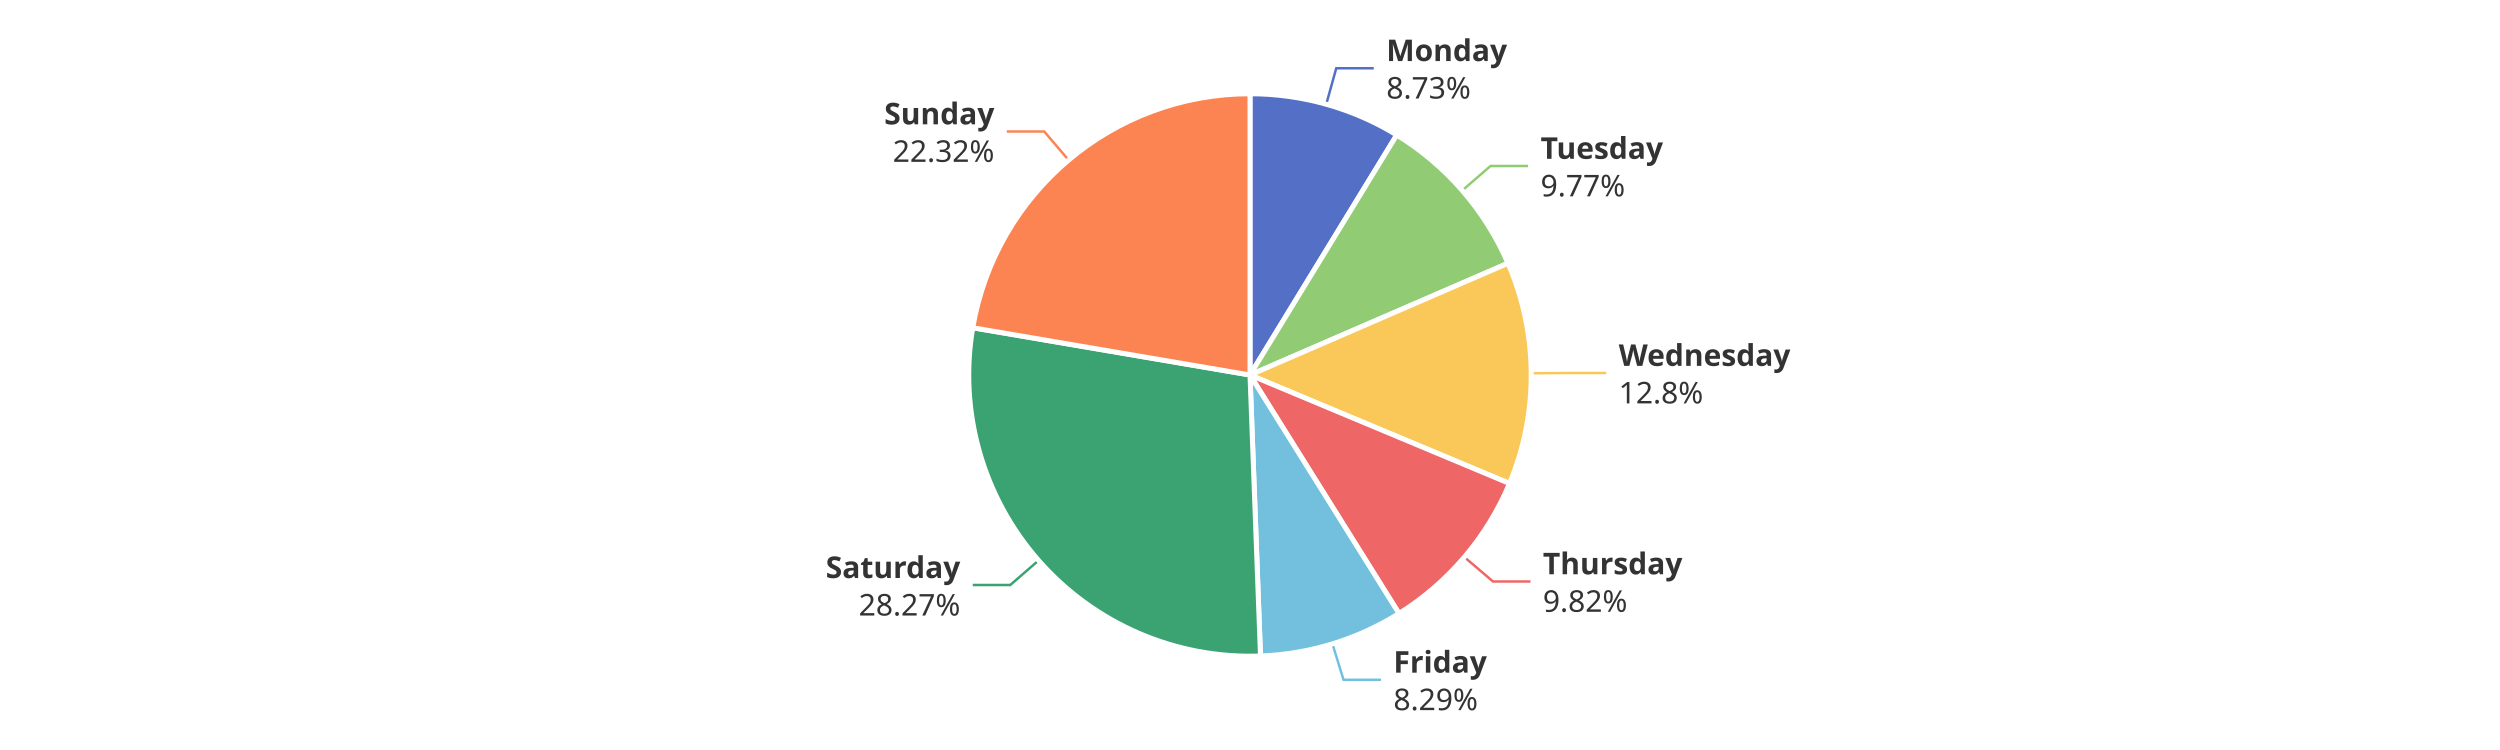
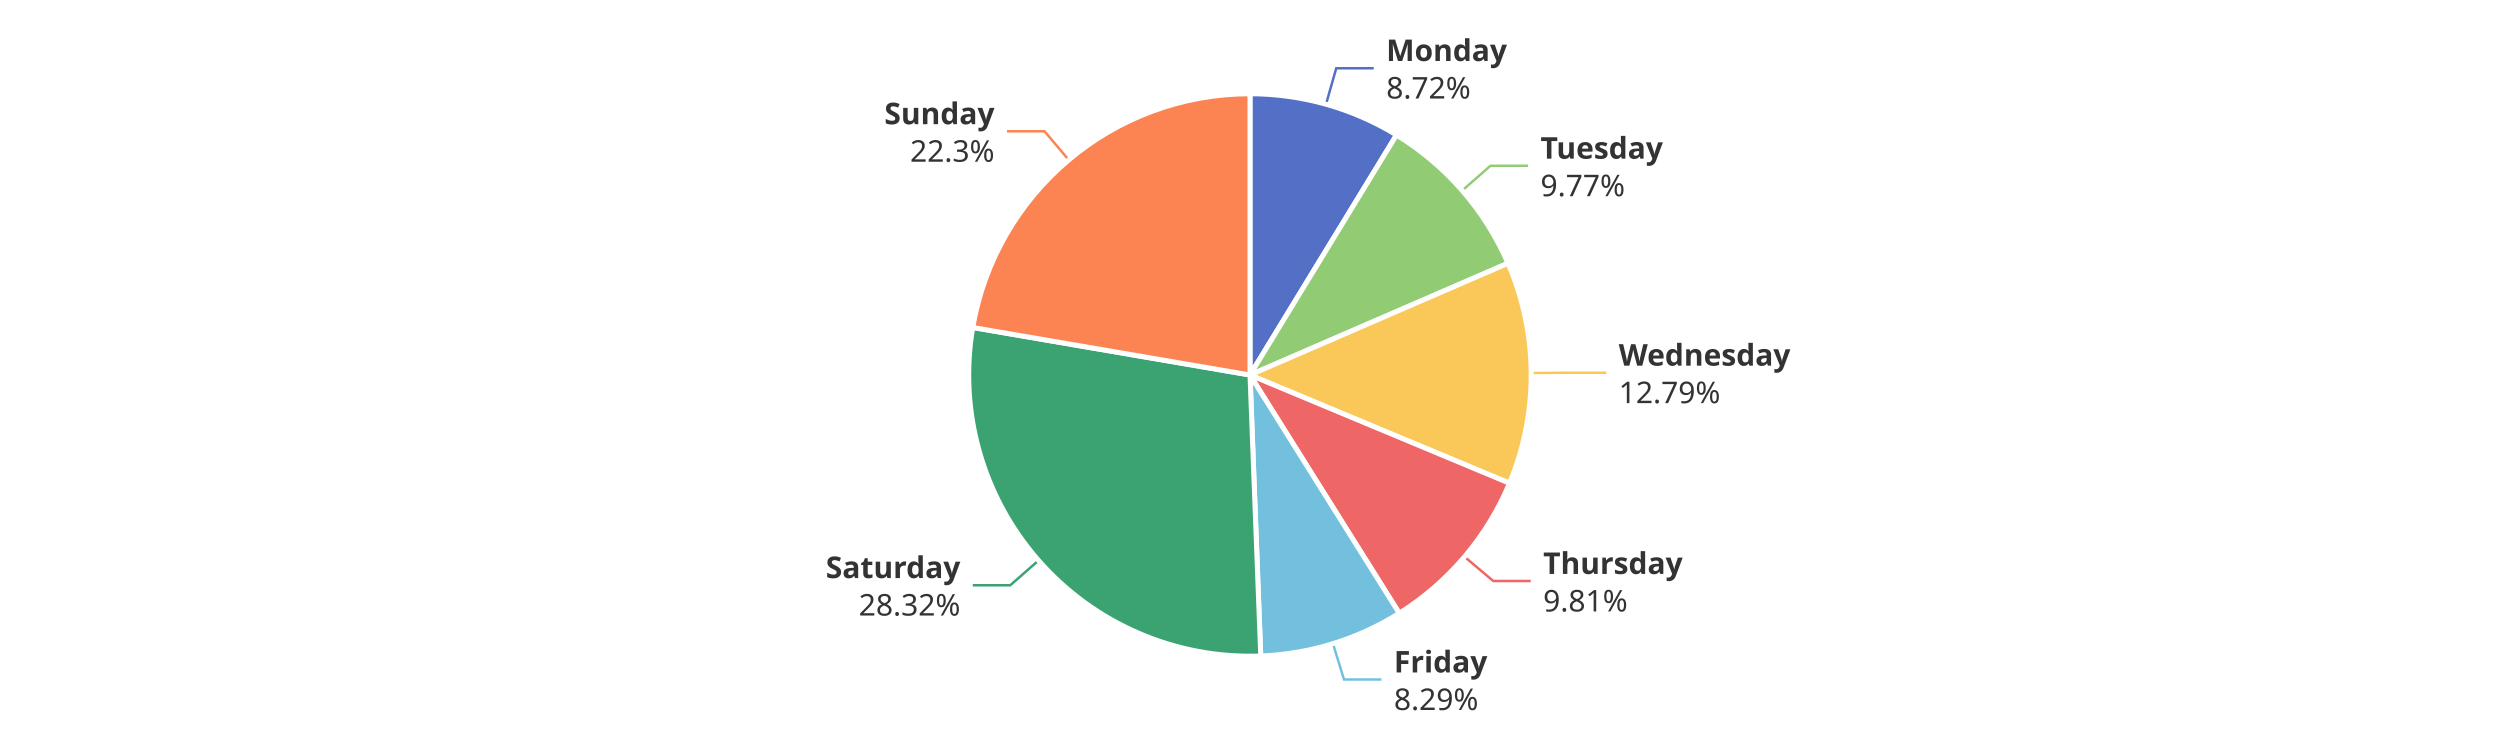
<svg xmlns="http://www.w3.org/2000/svg" width="1000" height="300" version="1.1" baseProfile="full" viewBox="0 0 1000 300">
  <rect width="1000" height="300" x="0" y="0" id="0" fill="#ffffff" />
-   <polyline points="530.5 41.7 534.5 27.3 549.5 27.3" fill="none" stroke="#5470c6" />
-   <polyline points="584.9 76.2 596.2 66.4 611.2 66.4" fill="none" stroke="#91cc75" />
-   <polyline points="612.5 149.3 627.5 149.2 642.5 149.2" fill="none" stroke="#fac858" />
-   <polyline points="585.7 222.8 597.2 232.6 612.2 232.6" fill="none" stroke="#ee6666" />
-   <polyline points="533 257.6 537.4 271.9 552.4 271.9" fill="none" stroke="#73c0de" />
-   <polyline points="415.4 224.2 404.1 234 389.1 234" fill="none" stroke="#3ba272" />
-   <polyline points="427.4 64 417.7 52.6 402.7 52.6" fill="none" stroke="#fc8452" />
-   <path d="M500 37.5A112.5 112.5 0 0 1 558.7 54L500 150Z" fill="#5470c6" stroke="#fff" stroke-width="2" stroke-linejoin="round" />
-   <path d="M558.7 54A112.5 112.5 0 0 1 603.2 105.3L500 150Z" fill="#91cc75" stroke="#fff" stroke-width="2" stroke-linejoin="round" />
-   <path d="M603.2 105.3A112.5 112.5 0 0 1 603.8 193.4L500 150Z" fill="#fac858" stroke="#fff" stroke-width="2" stroke-linejoin="round" />
-   <path d="M603.8 193.4A112.5 112.5 0 0 1 559.6 245.4L500 150Z" fill="#ee6666" stroke="#fff" stroke-width="2" stroke-linejoin="round" />
-   <path d="M559.6 245.4A112.5 112.5 0 0 1 504.2 262.4L500 150Z" fill="#73c0de" stroke="#fff" stroke-width="2" stroke-linejoin="round" />
-   <path d="M504.2 262.4A112.5 112.5 0 0 1 389.1 131.1L500 150Z" fill="#3ba272" stroke="#fff" stroke-width="2" stroke-linejoin="round" />
-   <path d="M389.1 131.1A112.5 112.5 0 0 1 500 37.5L500 150Z" fill="#fc8452" stroke="#fff" stroke-width="2" stroke-linejoin="round" />
-   <path d="M0 -15l42.8 0l0 30l-42.8 0Z" transform="translate(554.5315 27.2652)" fill="none" />
-   <text dominant-baseline="central" text-anchor="start" style="font-size:12px;font-family:sans-serif;font-weight:bold;" y="-7.5" transform="translate(554.5315 27.2652)" fill="#333" stroke="rgb(255,255,255)" stroke-width="2" paint-order="stroke" stroke-miterlimit="2">Monday</text>
-   <text dominant-baseline="central" text-anchor="start" style="font-size:12px;font-family:sans-serif;" y="7.5" transform="translate(554.5315 27.2652)" fill="#333" stroke="rgb(255,255,255)" stroke-width="2" paint-order="stroke" stroke-miterlimit="2">8.73%</text>
-   <path d="M0 -15l46.2 0l0 30l-46.2 0Z" transform="translate(616.2459 66.376)" fill="none" />
-   <text dominant-baseline="central" text-anchor="start" style="font-size:12px;font-family:sans-serif;font-weight:bold;" y="-7.5" transform="translate(616.2459 66.376)" fill="#333" stroke="rgb(255,255,255)" stroke-width="2" paint-order="stroke" stroke-miterlimit="2">Tuesday</text>
-   <text dominant-baseline="central" text-anchor="start" style="font-size:12px;font-family:sans-serif;" y="7.5" transform="translate(616.2459 66.376)" fill="#333" stroke="rgb(255,255,255)" stroke-width="2" paint-order="stroke" stroke-miterlimit="2">9.77%</text>
-   <path d="M0 -15l63.6 0l0 30l-63.6 0Z" transform="translate(647.4975 149.1989)" fill="none" />
-   <text dominant-baseline="central" text-anchor="start" style="font-size:12px;font-family:sans-serif;font-weight:bold;" y="-7.5" transform="translate(647.4975 149.1989)" fill="#333" stroke="rgb(255,255,255)" stroke-width="2" paint-order="stroke" stroke-miterlimit="2">Wednesday</text>
-   <text dominant-baseline="central" text-anchor="start" style="font-size:12px;font-family:sans-serif;" y="7.5" transform="translate(647.4975 149.1989)" fill="#333" stroke="rgb(255,255,255)" stroke-width="2" paint-order="stroke" stroke-miterlimit="2">12.8%</text>
-   <path d="M0 -15l50.2 0l0 30l-50.2 0Z" transform="translate(617.1596 232.5607)" fill="none" />
-   <text dominant-baseline="central" text-anchor="start" style="font-size:12px;font-family:sans-serif;font-weight:bold;" y="-7.5" transform="translate(617.1596 232.5607)" fill="#333" stroke="rgb(255,255,255)" stroke-width="2" paint-order="stroke" stroke-miterlimit="2">Thursday</text>
-   <text dominant-baseline="central" text-anchor="start" style="font-size:12px;font-family:sans-serif;" y="7.5" transform="translate(617.1596 232.5607)" fill="#333" stroke="rgb(255,255,255)" stroke-width="2" paint-order="stroke" stroke-miterlimit="2">9.82%</text>
-   <path d="M0 -15l34.2 0l0 30l-34.2 0Z" transform="translate(557.3753 271.8989)" fill="none" />
-   <text dominant-baseline="central" text-anchor="start" style="font-size:12px;font-family:sans-serif;font-weight:bold;" y="-7.5" transform="translate(557.3753 271.8989)" fill="#333" stroke="rgb(255,255,255)" stroke-width="2" paint-order="stroke" stroke-miterlimit="2">Friday</text>
-   <text dominant-baseline="central" text-anchor="start" style="font-size:12px;font-family:sans-serif;" y="7.5" transform="translate(557.3753 271.8989)" fill="#333" stroke="rgb(255,255,255)" stroke-width="2" paint-order="stroke" stroke-miterlimit="2">8.29%</text>
-   <path d="M-48.2 -15l48.2 0l0 30l-48.2 0Z" transform="translate(384.1228 234.0465)" fill="none" />
-   <text dominant-baseline="central" text-anchor="end" style="font-size:12px;font-family:sans-serif;font-weight:bold;" y="-7.5" transform="translate(384.1228 234.0465)" fill="#333" stroke="rgb(255,255,255)" stroke-width="2" paint-order="stroke" stroke-miterlimit="2">Saturday</text>
-   <text dominant-baseline="central" text-anchor="end" style="font-size:12px;font-family:sans-serif;" y="7.5" transform="translate(384.1228 234.0465)" fill="#333" stroke="rgb(255,255,255)" stroke-width="2" paint-order="stroke" stroke-miterlimit="2">28.27%</text>
-   <path d="M-40.9 -15l40.9 0l0 30l-40.9 0Z" transform="translate(397.7449 52.5815)" fill="none" />
-   <text dominant-baseline="central" text-anchor="end" style="font-size:12px;font-family:sans-serif;font-weight:bold;" y="-7.5" transform="translate(397.7449 52.5815)" fill="#333" stroke="rgb(255,255,255)" stroke-width="2" paint-order="stroke" stroke-miterlimit="2">Sunday</text>
-   <text dominant-baseline="central" text-anchor="end" style="font-size:12px;font-family:sans-serif;" y="7.5" transform="translate(397.7449 52.5815)" fill="#333" stroke="rgb(255,255,255)" stroke-width="2" paint-order="stroke" stroke-miterlimit="2">22.32%</text>
+   <polyline points="530.4 41.7 534.5 27.3 549.5 27.3" fill="none" stroke="#5470c6" />
+   <polyline points="584.9 76.2 596.2 66.3 611.2 66.3" fill="none" stroke="#91cc75" />
+   <polyline points="612.5 149.2 627.5 149.1 642.5 149.1" fill="none" stroke="#fac858" />
+   <polyline points="585.8 222.7 597.3 232.4 612.3 232.4" fill="none" stroke="#ee6666" />
+   <polyline points="533.2 257.5 537.6 271.8 552.6 271.8" fill="none" stroke="#73c0de" />
+   <polyline points="415.4 224.2 404.1 234.1 389.1 234.1" fill="none" stroke="#3ba272" />
+   <polyline points="427.5 64 417.8 52.5 402.8 52.5" fill="none" stroke="#fc8452" />
+   <path d="M500 37.5A112.5 112.5 0 0 1 558.6 54L500 150Z" fill="#5470c6" stroke="#fff" stroke-width="2" stroke-linejoin="round" />
+   <path d="M558.6 54A112.5 112.5 0 0 1 603.2 105.3L500 150Z" fill="#91cc75" stroke="#fff" stroke-width="2" stroke-linejoin="round" />
+   <path d="M603.2 105.3A112.5 112.5 0 0 1 603.8 193.3L500 150Z" fill="#fac858" stroke="#fff" stroke-width="2" stroke-linejoin="round" />
+   <path d="M603.8 193.3A112.5 112.5 0 0 1 559.7 245.3L500 150Z" fill="#ee6666" stroke="#fff" stroke-width="2" stroke-linejoin="round" />
+   <path d="M559.7 245.3A112.5 112.5 0 0 1 504.3 262.4L500 150Z" fill="#73c0de" stroke="#fff" stroke-width="2" stroke-linejoin="round" />
+   <path d="M504.3 262.4A112.5 112.5 0 0 1 389.1 131L500 150Z" fill="#3ba272" stroke="#fff" stroke-width="2" stroke-linejoin="round" />
+   <path d="M389.1 131A112.5 112.5 0 0 1 500 37.5L500 150Z" fill="#fc8452" stroke="#fff" stroke-width="2" stroke-linejoin="round" />
+   <path d="M0 -15l42.8 0l0 30l-42.8 0Z" transform="translate(554.4964 27.2553)" fill="none" />
+   <text dominant-baseline="central" text-anchor="start" style="font-size:12px;font-family:sans-serif;font-weight:bold;" y="-7.5" transform="translate(554.4964 27.2553)" fill="#333" stroke="rgb(255,255,255)" stroke-width="2" paint-order="stroke" stroke-miterlimit="2">Monday</text>
+   <text dominant-baseline="central" text-anchor="start" style="font-size:12px;font-family:sans-serif;" y="7.5" transform="translate(554.4964 27.2553)" fill="#333" stroke="rgb(255,255,255)" stroke-width="2" paint-order="stroke" stroke-miterlimit="2">8.72%</text>
+   <path d="M0 -15l46.2 0l0 30l-46.2 0Z" transform="translate(616.2005 66.3238)" fill="none" />
+   <text dominant-baseline="central" text-anchor="start" style="font-size:12px;font-family:sans-serif;font-weight:bold;" y="-7.5" transform="translate(616.2005 66.3238)" fill="#333" stroke="rgb(255,255,255)" stroke-width="2" paint-order="stroke" stroke-miterlimit="2">Tuesday</text>
+   <text dominant-baseline="central" text-anchor="start" style="font-size:12px;font-family:sans-serif;" y="7.5" transform="translate(616.2005 66.3238)" fill="#333" stroke="rgb(255,255,255)" stroke-width="2" paint-order="stroke" stroke-miterlimit="2">9.77%</text>
+   <path d="M0 -15l63.6 0l0 30l-63.6 0Z" transform="translate(647.4968 149.0987)" fill="none" />
+   <text dominant-baseline="central" text-anchor="start" style="font-size:12px;font-family:sans-serif;font-weight:bold;" y="-7.5" transform="translate(647.4968 149.0987)" fill="#333" stroke="rgb(255,255,255)" stroke-width="2" paint-order="stroke" stroke-miterlimit="2">Wednesday</text>
+   <text dominant-baseline="central" text-anchor="start" style="font-size:12px;font-family:sans-serif;" y="7.5" transform="translate(647.4968 149.0987)" fill="#333" stroke="rgb(255,255,255)" stroke-width="2" paint-order="stroke" stroke-miterlimit="2">12.79%</text>
+   <path d="M0 -15l50.2 0l0 30l-50.2 0Z" transform="translate(617.2704 232.4301)" fill="none" />
+   <text dominant-baseline="central" text-anchor="start" style="font-size:12px;font-family:sans-serif;font-weight:bold;" y="-7.5" transform="translate(617.2704 232.4301)" fill="#333" stroke="rgb(255,255,255)" stroke-width="2" paint-order="stroke" stroke-miterlimit="2">Thursday</text>
+   <text dominant-baseline="central" text-anchor="start" style="font-size:12px;font-family:sans-serif;" y="7.5" transform="translate(617.2704 232.4301)" fill="#333" stroke="rgb(255,255,255)" stroke-width="2" paint-order="stroke" stroke-miterlimit="2">9.81%</text>
+   <path d="M0 -15l34.2 0l0 30l-34.2 0Z" transform="translate(557.5703 271.8389)" fill="none" />
+   <text dominant-baseline="central" text-anchor="start" style="font-size:12px;font-family:sans-serif;font-weight:bold;" y="-7.5" transform="translate(557.5703 271.8389)" fill="#333" stroke="rgb(255,255,255)" stroke-width="2" paint-order="stroke" stroke-miterlimit="2">Friday</text>
+   <text dominant-baseline="central" text-anchor="start" style="font-size:12px;font-family:sans-serif;" y="7.5" transform="translate(557.5703 271.8389)" fill="#333" stroke="rgb(255,255,255)" stroke-width="2" paint-order="stroke" stroke-miterlimit="2">8.29%</text>
+   <path d="M-48.2 -15l48.2 0l0 30l-48.2 0Z" transform="translate(384.1421 234.0685)" fill="none" />
+   <text dominant-baseline="central" text-anchor="end" style="font-size:12px;font-family:sans-serif;font-weight:bold;" y="-7.5" transform="translate(384.1421 234.0685)" fill="#333" stroke="rgb(255,255,255)" stroke-width="2" paint-order="stroke" stroke-miterlimit="2">Saturday</text>
+   <text dominant-baseline="central" text-anchor="end" style="font-size:12px;font-family:sans-serif;" y="7.5" transform="translate(384.1421 234.0685)" fill="#333" stroke="rgb(255,255,255)" stroke-width="2" paint-order="stroke" stroke-miterlimit="2">28.32%</text>
+   <path d="M-40.9 -15l40.9 0l0 30l-40.9 0Z" transform="translate(397.7993 52.5356)" fill="none" />
+   <text dominant-baseline="central" text-anchor="end" style="font-size:12px;font-family:sans-serif;font-weight:bold;" y="-7.5" transform="translate(397.7993 52.5356)" fill="#333" stroke="rgb(255,255,255)" stroke-width="2" paint-order="stroke" stroke-miterlimit="2">Sunday</text>
+   <text dominant-baseline="central" text-anchor="end" style="font-size:12px;font-family:sans-serif;" y="7.5" transform="translate(397.7993 52.5356)" fill="#333" stroke="rgb(255,255,255)" stroke-width="2" paint-order="stroke" stroke-miterlimit="2">22.3%</text>
</svg>
